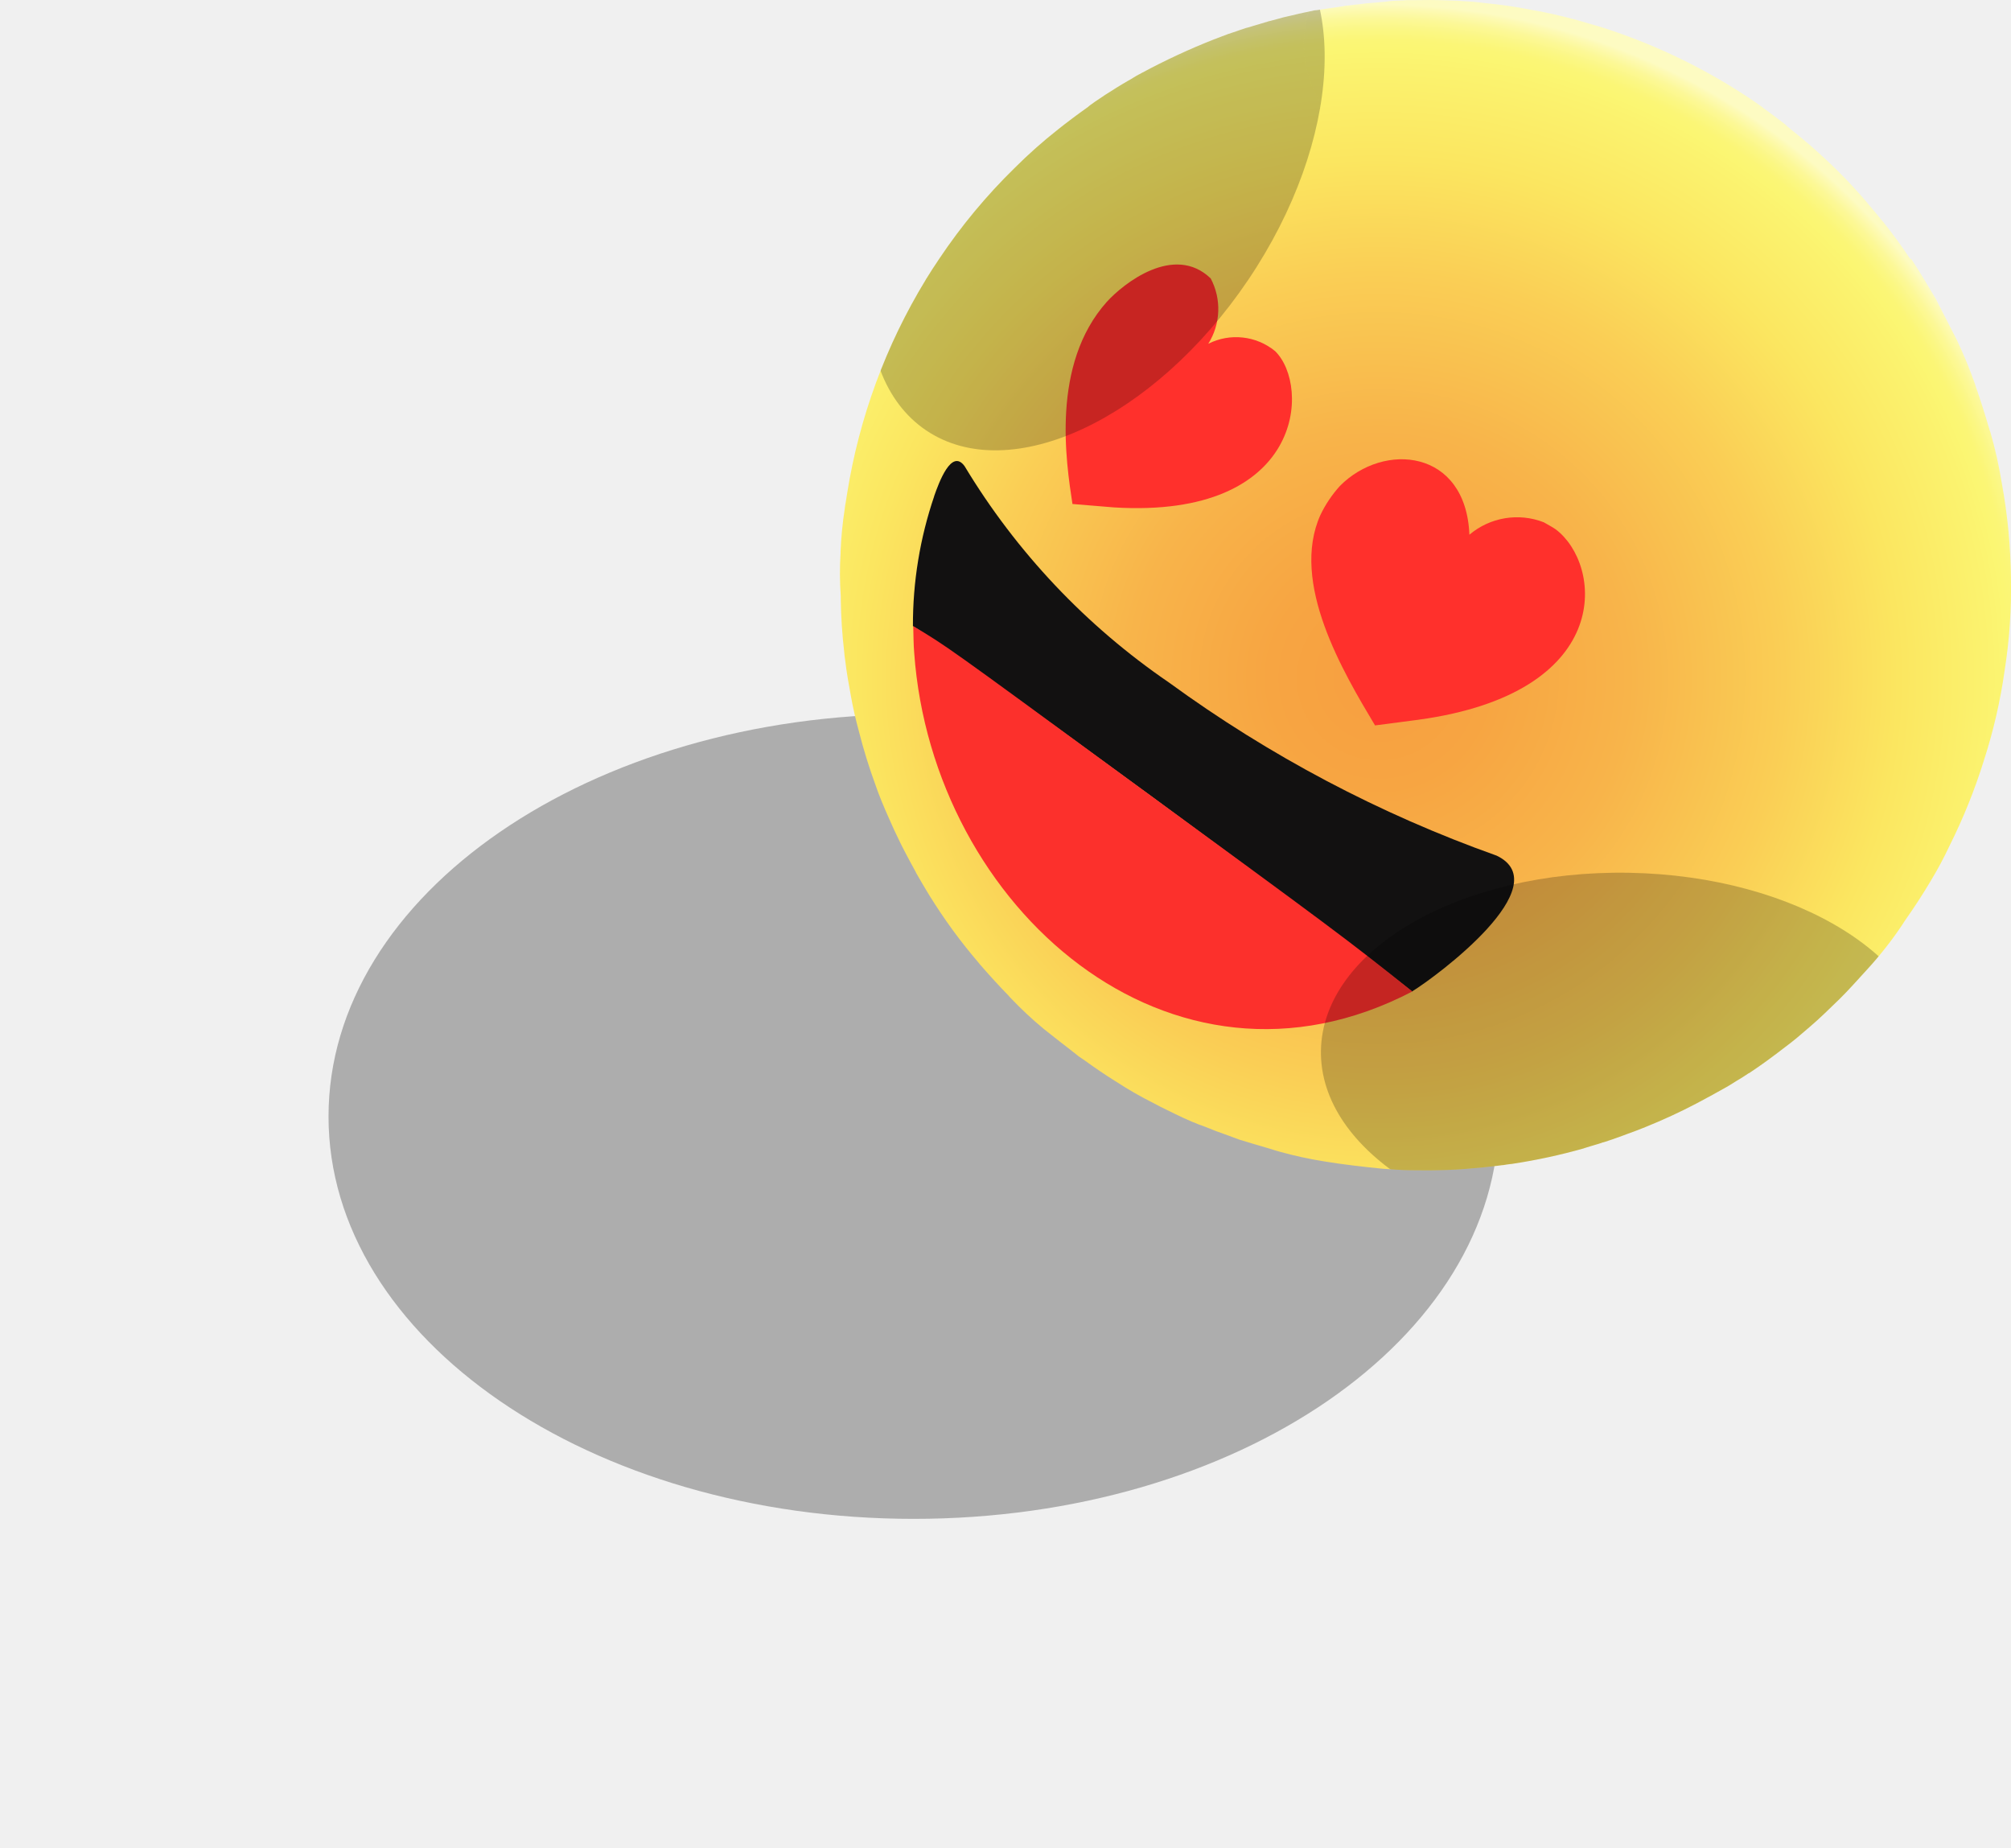
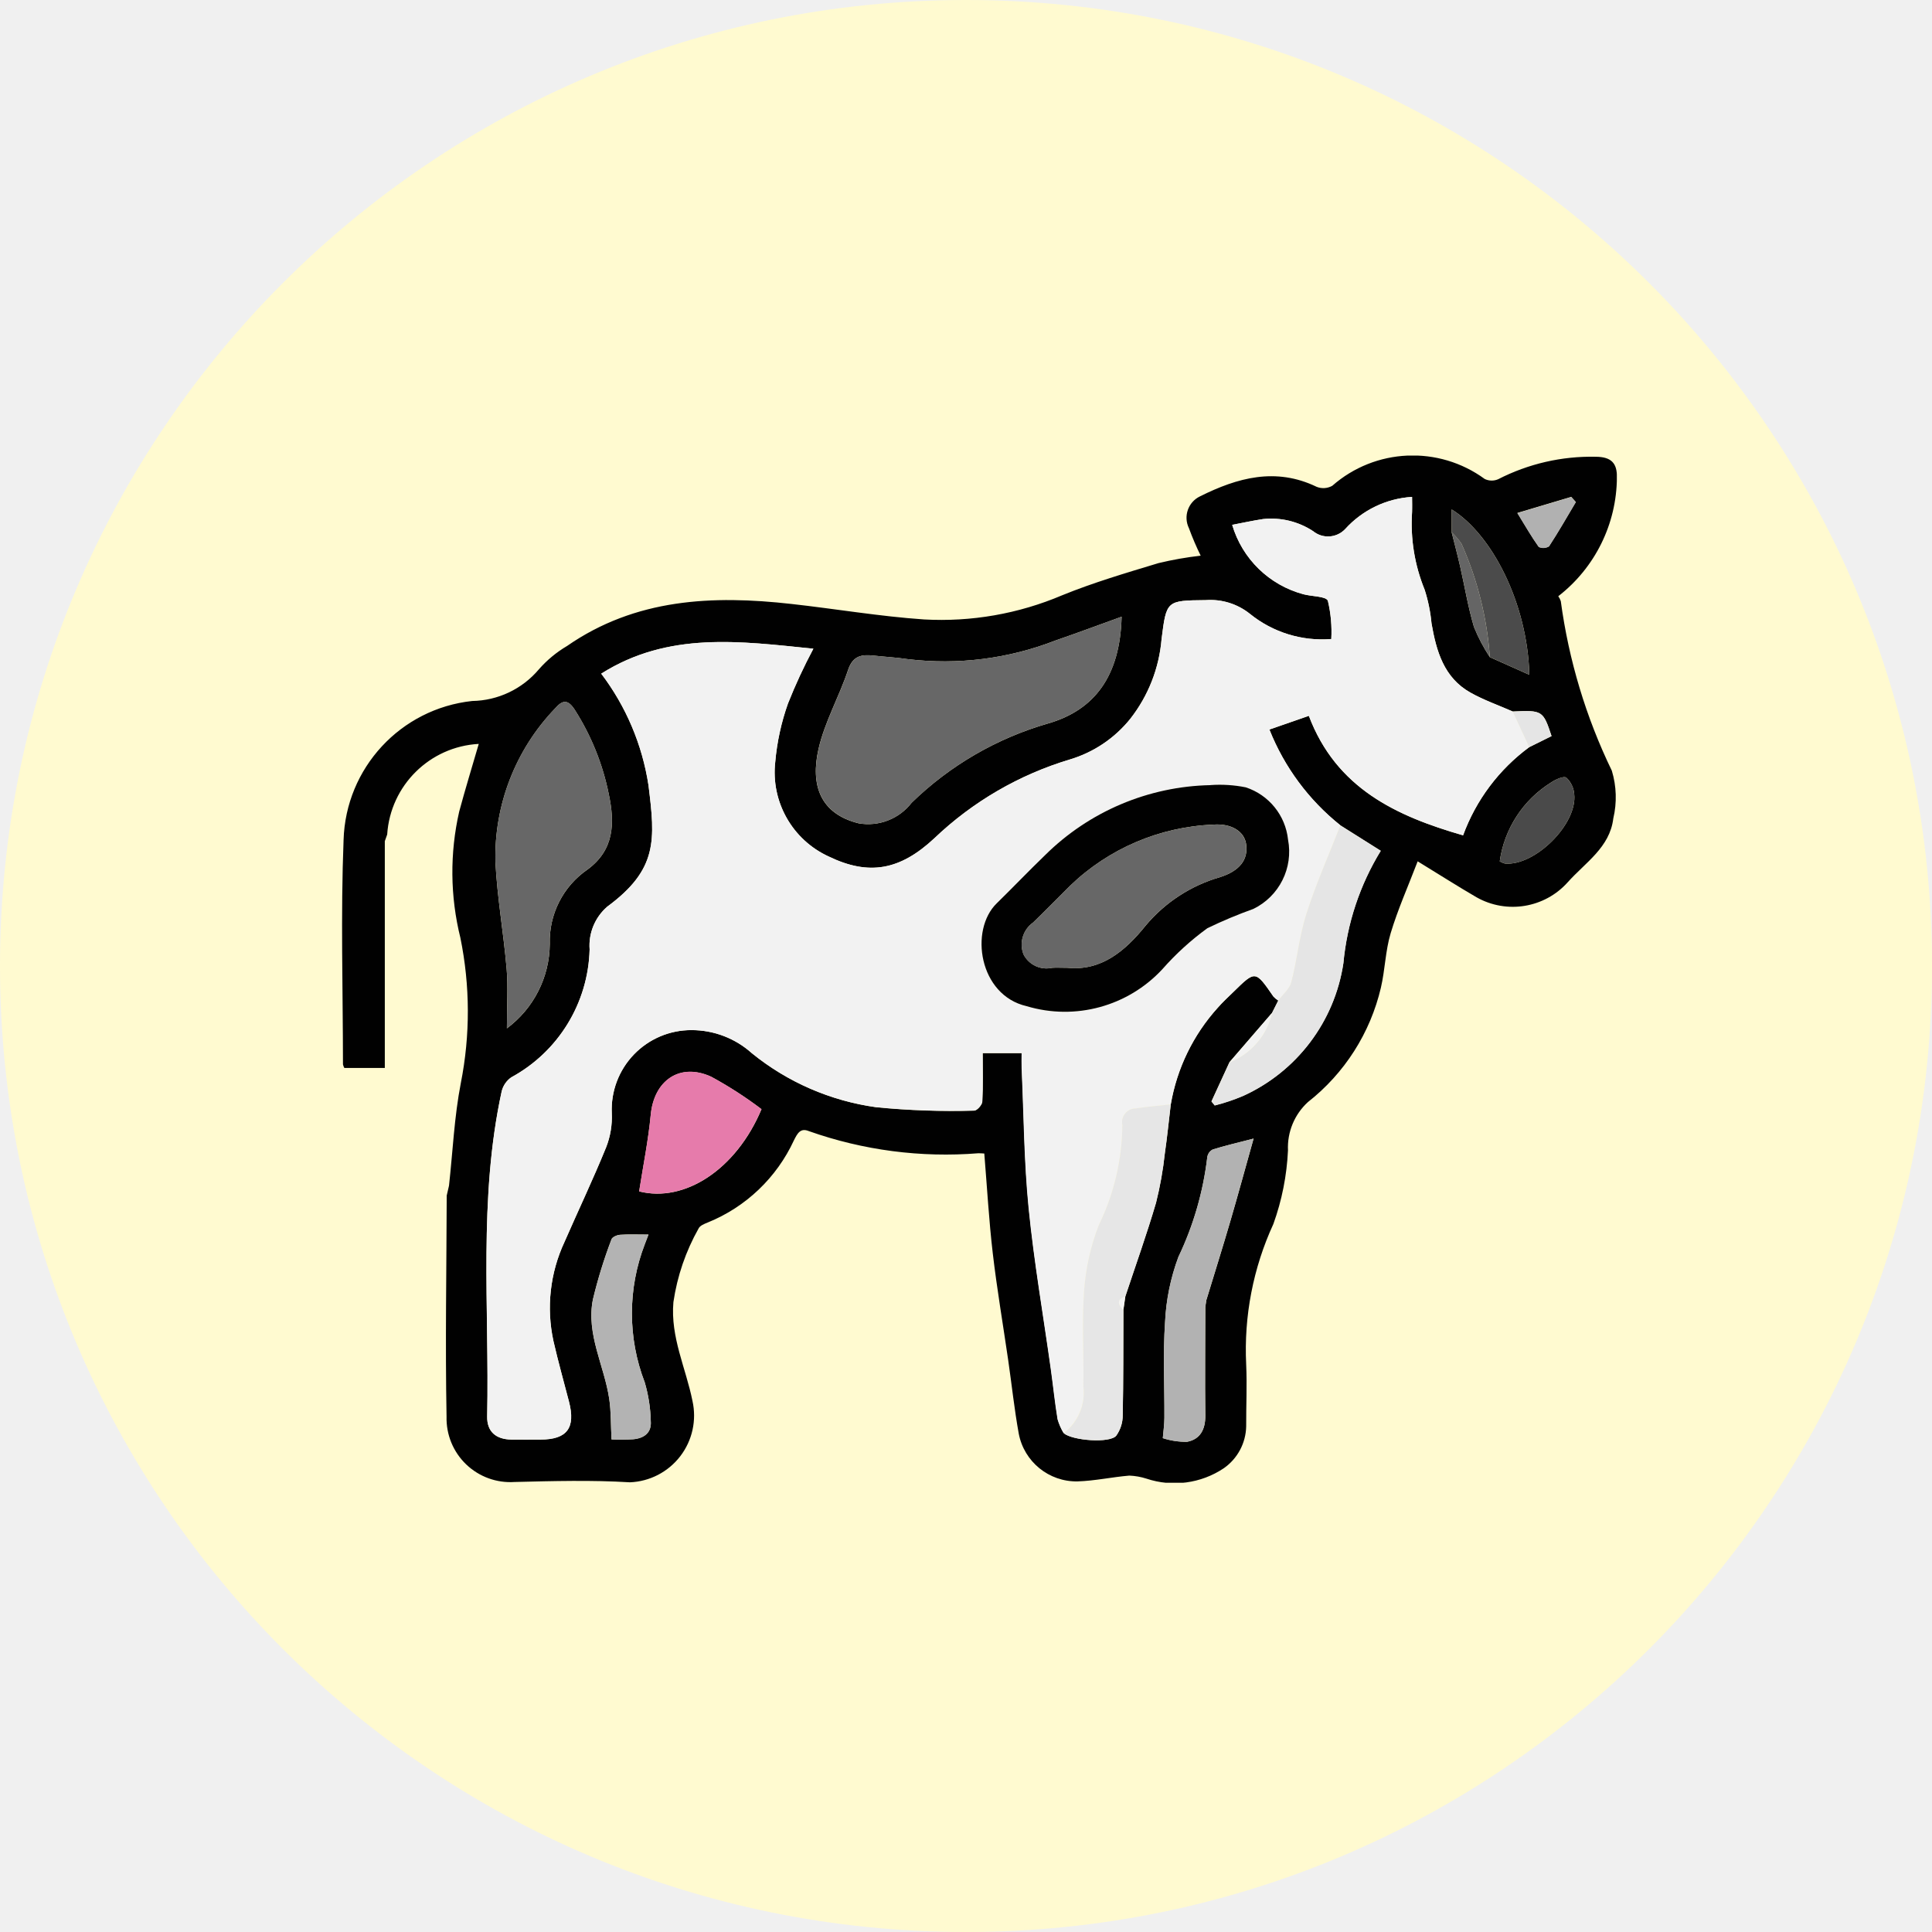
- <svg xmlns="http://www.w3.org/2000/svg" xmlns:xlink="http://www.w3.org/1999/xlink" width="82.478" height="75.758" viewBox="0 0 82.478 75.758">
+ <svg xmlns="http://www.w3.org/2000/svg" width="96" height="96" viewBox="0 0 96 96">
  <defs>
-     <radialGradient id="radial-gradient" cx="0.471" cy="0.58" r="0.575" gradientTransform="matrix(-0.999, -0.004, -0.004, 1, 0.933, 0.001)" gradientUnits="objectBoundingBox">
-       <stop offset="0" stop-color="#f79f40" />
-       <stop offset="0.163" stop-color="#f7a542" />
-       <stop offset="0.371" stop-color="#f8b44a" />
-       <stop offset="0.601" stop-color="#face55" />
-       <stop offset="0.771" stop-color="#fbe660" />
-       <stop offset="0.91" stop-color="#fbf36f" />
-       <stop offset="0.932" stop-color="#fbf672" />
-       <stop offset="0.947" stop-color="#fbf676" />
-       <stop offset="0.962" stop-color="#fbf783" />
-       <stop offset="0.978" stop-color="#fcf897" />
-       <stop offset="0.994" stop-color="#fdfab4" />
-       <stop offset="1" stop-color="#fdfbc2" />
-     </radialGradient>
    <clipPath id="clip-path">
-       <path id="Trazado_116496" data-name="Trazado 116496" d="M52.65,29.84v-.06c0-.11-.03-.77-.15-1.75-.01-.09-.02-.17-.03-.26-.02-.12-.04-.25-.06-.38a23.894,23.894,0,0,0-3.15-8.77c0-.01-.01-.01-.01-.02-.17-.29-.35-.57-.54-.85h0a23.353,23.353,0,0,0-3.06-3.74,20.449,20.449,0,0,0-1.77-1.6c-.39-.32-.78-.62-1.19-.91a.265.265,0,0,1-.06-.05l-.05-.04-.21-.15c-.26-.18-.55-.37-.86-.57h0c-.01-.01-.02-.01-.03-.02-.15-.09-.3-.19-.47-.28-.07-.04-.15-.09-.22-.13s-.12-.07-.19-.11a1.092,1.092,0,0,0-.15-.08,25.413,25.413,0,0,0-2.93-1.4c-.26-.11-.47-.18-.58-.23l-.18-.07-.18-.07c-.01,0-.02-.01-.03-.01l-.04-.01-.3-.1-.04-.01c-.01,0-.03-.01-.04-.01l-.2-.07a2.759,2.759,0,0,0-.27-.08l-.23-.07c-.04-.01-.09-.03-.13-.04-.01,0-.03-.01-.04-.01s-.03-.01-.05-.01a.636.636,0,0,1-.07-.02l-.26-.07-.22-.06c-.07-.02-.14-.03-.21-.05h-.01l-.13-.03-.25-.06-.18-.04a2.049,2.049,0,0,0-.24-.05c-.01,0-.03-.01-.04-.01-.06-.01-.12-.03-.18-.04l-.11-.02-.13-.03h-.02l-.04-.01c-.02,0-.05-.01-.07-.01a1.766,1.766,0,0,1-.2-.04.6.6,0,0,0-.12-.02h0a2.068,2.068,0,0,1-.22-.04l-.19-.03c-.03-.01-.07-.01-.11-.02a.985.985,0,0,0-.17-.02,1,1,0,0,0-.16-.02l-.27-.03-.25-.03c-.03,0-.05-.01-.08-.01h-.02a1.641,1.641,0,0,0-.23-.02l-.34-.03c-.08-.01-.16-.01-.23-.02-.09-.01-.17-.01-.26-.02s-.18-.01-.27-.02A.97.97,0,0,1,29.76,7h-.37c-.48-.01-.96-.01-1.45,0-.11,0-.21,0-.31.01s-.22.01-.32.02c-.07,0-.13.01-.19.01-.16.01-.31.02-.46.04-.05,0-.11.01-.16.01-.22.02-.43.04-.64.07-.1.01-.2.02-.3.04h-.01c-.02,0-.04.01-.06.01q-.24.03-.45.06c-.11.02-.23.04-.34.05-.26.04-.47.08-.61.11-.7.14-1.38.3-2.06.5-.41.11-.77.22-1.21.38a24.021,24.021,0,0,0-5.31,2.61h0c-.17.11-.33.22-.49.33a.265.265,0,0,0-.06.05c-.28.2-.56.4-.84.61a.423.423,0,0,1-.07.05l-.02.02-.02.02c-.01.01-.02.02-.03.02s-.02.01-.03.02c-.08.06-.15.12-.23.18-.15.12-.3.24-.44.36-.08.07-.16.13-.24.2-.16.14-.32.27-.46.4l-.02.02-.02.02c-.03.03-.07.06-.1.09-.75.69-1.21,1.19-1.24,1.22-.23.25-.46.51-.69.77-.16.19-.33.38-.5.59-.01.01-.02.03-.04.04l-.03.03c-.34.42-.69.89-1.08,1.46l-.01.01-.01.01c-.01.01-.01.02-.02.02-.18.26-.36.55-.54.86-.16.26-.32.52-.46.75l-.46.88c-.15.29-.29.56-.42.82a16.758,16.758,0,0,0-.76,1.82h0v.01c-.22.6-.42,1.23-.6,1.84l-.01.02a.037.037,0,0,1-.01.03,17.968,17.968,0,0,0-.5,2.13,23.506,23.506,0,0,0-.17,7.66,22.794,22.794,0,0,0,.82,3.68,23.944,23.944,0,0,0,1.38,3.51,15.311,15.311,0,0,0,.75,1.42c.32.56.68,1.11,1.06,1.66.04.07.09.13.13.2a16,16,0,0,0,1.39,1.8c.34.37.78.88,1.14,1.24s.83.82,1.22,1.15h0c.42.37.6.53.99.83q.72.585,1.47,1.08h.01c.16.11.32.22.49.32.19.12.38.24.55.34.09.05.22.13.36.21a.573.573,0,0,1,.07.04c.15.09.33.18.52.29.04.02.09.05.13.07a22.789,22.789,0,0,0,2.12,1c.18.07.42.17.7.28l.24.09.42.15.3.1.11.03c.01,0,.01,0,.02.01l.16.05a2.759,2.759,0,0,0,.27.08l.26.08c.01,0,.02,0,.02.01a22.1,22.1,0,0,0,2.96.66l.09.01c.08.01.17.03.27.04h.03l.23.03.53.06c.24.03.56.05.79.07s.49.03.74.04h.02c.13.01.25.01.37.01.33.01.77,0,1.1.01s.79-.03,1.13-.05c.72-.06,1.68-.17,2.39-.28a18.747,18.747,0,0,0,1.84-.38c.14-.04.28-.08.43-.12.43-.12.87-.25,1.24-.36l.43-.16c.35-.12.69-.25,1.03-.38l.17-.06c.4-.15.89-.38,1.32-.59.19-.09.37-.18.55-.28a15.71,15.71,0,0,0,1.56-.88c.02-.01.03-.02.05-.03.41-.26.82-.52,1.22-.81.09-.06.18-.12.26-.17l.44-.34c.12-.09.23-.18.35-.27l.66-.52a14.289,14.289,0,0,0,1.37-1.26l.03-.03.07-.07c.35-.35.74-.77,1.2-1.29a.138.138,0,0,0,.03-.04h0a20.958,20.958,0,0,0,2.02-2.71c.01-.01.01-.02.02-.03.19-.3.38-.61.57-.95v-.01h0c.08-.14.16-.29.24-.44.11-.2.22-.41.31-.59l.09-.18c.16-.32.31-.65.47-.99.21-.47.41-.94.56-1.36h0c.26-.7.5-1.44.71-2.23.13-.48.25-.96.33-1.41.1-.48.18-.98.25-1.5.02-.12.03-.23.05-.34.08-.69.14-1.41.16-2.14v-.13C52.68,31.04,52.68,30.45,52.65,29.84Z" transform="translate(-4.654 -6.992)" />
-     </clipPath>
-     <linearGradient id="linear-gradient" x1="-0.166" y1="-323.933" x2="-1.166" y2="-323.933" gradientUnits="objectBoundingBox">
-       <stop offset="0" stop-color="#19b79c" />
-       <stop offset="0.405" stop-color="#1dbb9e" />
-       <stop offset="0.825" stop-color="#2ac8a3" />
-       <stop offset="0.997" stop-color="#31cfa6" />
-     </linearGradient>
-     <linearGradient id="linear-gradient-2" x1="-2.106" y1="-363.238" x2="-3.08" y2="-363.238" xlink:href="#linear-gradient" />
-     <clipPath id="clip-path-2">
-       <path id="Trazado_116504" data-name="Trazado 116504" d="M4.652,29.65v-.06a15.757,15.757,0,0,1,.17-1.74,2.335,2.335,0,0,1,.04-.26c.02-.12.04-.25.06-.38a24.088,24.088,0,0,1,3.22-8.75c0-.01.01-.01.01-.02.18-.29.36-.57.55-.85h0a23.39,23.39,0,0,1,3.09-3.72,20.134,20.134,0,0,1,1.78-1.58q.585-.465,1.2-.9a.265.265,0,0,0,.06-.05l.05-.04.21-.15c.26-.18.55-.37.86-.56h0c.01-.01.02-.01.03-.02.15-.09.31-.19.47-.28a2.53,2.53,0,0,0,.22-.13c.06-.04.12-.07.19-.11.05-.03.1-.05.15-.08a27.308,27.308,0,0,1,2.95-1.37c.26-.1.47-.18.58-.22l.18-.06.18-.06c.01,0,.02-.01.03-.01l.05-.02.3-.1.04-.01c.01,0,.03-.01.04-.01l.2-.06c.08-.02.19-.06.27-.08l.23-.07a.647.647,0,0,0,.13-.04c.01,0,.03-.01.04-.01s.03-.01.05-.01a.637.637,0,0,0,.07-.02l.26-.07.22-.06c.07-.02.14-.03.21-.05h.01l.13-.03c.08-.02.18-.04.25-.06l.18-.04c.08-.02.16-.03.24-.05.01,0,.03-.01.04-.01a1.163,1.163,0,0,0,.18-.04l.11-.01.13-.02h.02l.04-.01c.02,0,.05-.01.07-.01l.2-.03c.04-.01.09-.01.13-.02h0l.22-.03.19-.03a.516.516,0,0,0,.11-.02.985.985,0,0,1,.17-.02c.06-.01.11-.01.16-.02l.27-.03.25-.03c.03,0,.05-.01.08-.01h.02c.07-.01.15-.01.23-.02l.34-.03c.08-.01.16-.01.23-.02a1.569,1.569,0,0,1,.24-.03,2.437,2.437,0,0,1,.27-.01.86.86,0,0,1,.16-.01l.15-.01h.24c.49-.01.97-.01,1.45.01.11,0,.21.01.31.01s.22.01.32.02c.07,0,.13.01.19.01.16.01.31.02.46.04.05.01.11.01.16.02.22.02.43.05.64.07.1.01.2.03.3.04h.01c.02,0,.04.01.06.01.16.02.31.05.45.07l.34.06c.26.05.47.09.6.11.69.14,1.38.31,2.06.52.41.11.76.23,1.21.39a24.178,24.178,0,0,1,5.28,2.65h0c.16.11.33.22.49.34a.265.265,0,0,1,.06.05c.28.2.56.41.83.62a.424.424,0,0,0,.07.05l.02.02.02.02.03.03c.01.01.02.01.02.02.08.06.15.12.22.18.15.12.3.24.44.36.08.07.16.14.24.2.16.14.31.28.46.41l.02.02.02.02c.03.03.07.06.1.09.75.69,1.2,1.2,1.23,1.23.23.25.46.51.68.78.16.19.32.38.49.59.01.01.02.03.04.04l.02.03c.33.42.69.89,1.07,1.47l.04.01.01.01c.01.01.01.02.02.02.17.26.36.56.54.86.16.26.31.53.45.75l.45.88c.15.29.29.56.42.82a18.431,18.431,0,0,1,.75,1.83h0v.01c.21.6.41,1.23.59,1.85l.01.02a.037.037,0,0,0,.01.03,17.59,17.59,0,0,1,.48,2.14,22.71,22.71,0,0,1,.37,3.87,21.465,21.465,0,0,1-.26,3.8,21.96,21.96,0,0,1-.85,3.68,23.286,23.286,0,0,1-1.41,3.5,15.244,15.244,0,0,1-.76,1.42c-.33.56-.69,1.11-1.07,1.65-.04.07-.09.13-.13.2a15.2,15.2,0,0,1-1.41,1.79c-.34.37-.79.88-1.15,1.23s-.84.82-1.22,1.14h0c-.43.37-.6.52-1,.82-.49.38-.98.74-1.48,1.07H41.9c-.16.11-.32.21-.49.31-.19.12-.38.24-.55.33-.09.05-.22.12-.36.2a.574.574,0,0,0-.07.04c-.15.08-.33.18-.52.28-.04.02-.09.05-.13.07a23.108,23.108,0,0,1-2.12.98c-.18.07-.42.17-.71.27l-.24.09-.42.15-.3.1-.11.03c-.01,0-.01,0-.02.01l-.16.05c-.08.02-.19.06-.27.08l-.26.08c-.01,0-.02,0-.02.01a23.962,23.962,0,0,1-2.96.64l-.09.01c-.08.01-.17.02-.27.04H31.8l-.23.03-.53.06c-.24.02-.56.05-.79.07s-.49.03-.74.04h-.02c-.13,0-.25.01-.37.01-.33.01-.77,0-1.1,0s-.79-.04-1.13-.06c-.72-.07-1.68-.18-2.39-.3a16.281,16.281,0,0,1-1.84-.4c-.14-.04-.28-.08-.43-.13-.43-.12-.87-.26-1.24-.37l-.43-.16c-.35-.12-.69-.25-1.03-.39l-.17-.06c-.4-.15-.88-.38-1.32-.6-.19-.09-.37-.18-.55-.28a15.612,15.612,0,0,1-1.55-.89.219.219,0,0,0-.05-.03c-.41-.26-.81-.53-1.21-.82-.09-.06-.17-.12-.25-.17L14,49.97c-.12-.09-.23-.18-.35-.27l-.66-.52a15.233,15.233,0,0,1-1.36-1.27l-.03-.03-.06-.07c-.34-.35-.74-.78-1.19-1.3a.138.138,0,0,1-.03-.04h0a21.889,21.889,0,0,1-2-2.73c-.01-.01-.01-.02-.02-.03-.18-.3-.37-.61-.56-.95v-.01h0c-.08-.14-.16-.29-.24-.44-.11-.21-.22-.41-.31-.59l-.09-.18c-.16-.32-.31-.65-.46-.99-.21-.47-.41-.95-.55-1.36h0a22.441,22.441,0,0,1-.69-2.23c-.13-.48-.24-.96-.32-1.41-.09-.49-.18-.98-.24-1.5-.02-.12-.03-.23-.04-.34a21.166,21.166,0,0,1-.14-2.14v-.13A13.347,13.347,0,0,1,4.652,29.65Z" transform="translate(-4.627 -6.983)" fill="url(#radial-gradient)" />
+       <rect id="Rectángulo_318432" data-name="Rectángulo 318432" width="63.342" height="51.038" fill="none" />
    </clipPath>
  </defs>
-   <g id="Grupo_157926" data-name="Grupo 157926" transform="translate(13.474)">
-     <ellipse id="Elipse_4737" data-name="Elipse 4737" cx="24" cy="16.5" rx="24" ry="16.5" transform="translate(0 29.284)" fill="#0b0b0b" opacity="0.292" style="mix-blend-mode: multiply;isolation: isolate" />
-     <path id="Trazado_116493" data-name="Trazado 116493" d="M4.652,29.65v-.06a15.757,15.757,0,0,1,.17-1.74,2.335,2.335,0,0,1,.04-.26c.02-.12.04-.25.06-.38a24.088,24.088,0,0,1,3.22-8.75c0-.01.01-.01.01-.02.18-.29.36-.57.55-.85h0a23.39,23.39,0,0,1,3.09-3.72,20.134,20.134,0,0,1,1.78-1.58q.585-.465,1.2-.9a.265.265,0,0,0,.06-.05l.05-.04.21-.15c.26-.18.55-.37.86-.56h0c.01-.01.02-.01.03-.02.15-.09.31-.19.47-.28a2.53,2.53,0,0,0,.22-.13c.06-.04.12-.07.19-.11.05-.03.1-.05.15-.08a27.308,27.308,0,0,1,2.95-1.37c.26-.1.47-.18.58-.22l.18-.06.18-.06c.01,0,.02-.01.03-.01l.05-.02.3-.1.04-.01c.01,0,.03-.01.04-.01l.2-.06c.08-.02.19-.06.27-.08l.23-.07a.647.647,0,0,0,.13-.04c.01,0,.03-.01.04-.01s.03-.01.05-.01a.637.637,0,0,0,.07-.02l.26-.07.22-.06c.07-.02.14-.03.21-.05h.01l.13-.03c.08-.02.18-.04.25-.06l.18-.04c.08-.02.16-.03.24-.05.01,0,.03-.01.04-.01a1.163,1.163,0,0,0,.18-.04l.11-.01.13-.02h.02l.04-.01c.02,0,.05-.01.07-.01l.2-.03c.04-.01.09-.01.13-.02h0l.22-.03.19-.03a.516.516,0,0,0,.11-.02.985.985,0,0,1,.17-.02c.06-.01.11-.01.16-.02l.27-.03.25-.03c.03,0,.05-.01.08-.01h.02c.07-.01.15-.01.23-.02l.34-.03c.08-.01.16-.01.23-.02a1.569,1.569,0,0,1,.24-.03,2.437,2.437,0,0,1,.27-.01.86.86,0,0,1,.16-.01l.15-.01h.24c.49-.01.97-.01,1.45.01.11,0,.21.01.31.01s.22.01.32.02c.07,0,.13.01.19.01.16.01.31.02.46.04.05.01.11.01.16.02.22.02.43.05.64.07.1.01.2.03.3.04h.01c.02,0,.04.01.06.01.16.02.31.05.45.07l.34.06c.26.05.47.09.6.11.69.14,1.38.31,2.06.52.41.11.76.23,1.21.39a24.178,24.178,0,0,1,5.28,2.65h0c.16.11.33.22.49.34a.265.265,0,0,1,.06.05c.28.2.56.41.83.62a.424.424,0,0,0,.07.05l.02.02.02.02.03.03c.01.01.02.01.02.02.08.06.15.12.22.18.15.12.3.24.44.36.08.07.16.14.24.2.16.14.31.28.46.41l.02.02.02.02c.03.03.07.06.1.09.75.69,1.2,1.2,1.23,1.23.23.25.46.51.68.78.16.19.32.38.49.59.01.01.02.03.04.04l.02.03c.33.42.69.89,1.07,1.47l.04.01.01.01c.01.01.01.02.02.02.17.26.36.56.54.86.16.26.31.53.45.75l.45.88c.15.29.29.56.42.82a18.431,18.431,0,0,1,.75,1.83h0v.01c.21.6.41,1.23.59,1.85l.01.02a.037.037,0,0,0,.01.03,17.59,17.59,0,0,1,.48,2.14,22.71,22.71,0,0,1,.37,3.87,21.465,21.465,0,0,1-.26,3.8,21.96,21.96,0,0,1-.85,3.68,23.286,23.286,0,0,1-1.41,3.5,15.244,15.244,0,0,1-.76,1.42c-.33.56-.69,1.11-1.07,1.65-.04.07-.09.13-.13.2a15.2,15.2,0,0,1-1.41,1.79c-.34.37-.79.88-1.15,1.23s-.84.82-1.22,1.14h0c-.43.37-.6.52-1,.82-.49.38-.98.74-1.48,1.07H41.9c-.16.11-.32.21-.49.31-.19.12-.38.24-.55.33-.09.05-.22.12-.36.2a.574.574,0,0,0-.07.04c-.15.08-.33.18-.52.28-.04.02-.09.05-.13.07a23.108,23.108,0,0,1-2.12.98c-.18.07-.42.17-.71.27l-.24.09-.42.15-.3.1-.11.03c-.01,0-.01,0-.02.01l-.16.05c-.08.02-.19.06-.27.08l-.26.08c-.01,0-.02,0-.02.01a23.962,23.962,0,0,1-2.96.64l-.09.01c-.08.01-.17.02-.27.04H31.8l-.23.03-.53.06c-.24.02-.56.05-.79.07s-.49.03-.74.04h-.02c-.13,0-.25.01-.37.01-.33.01-.77,0-1.1,0s-.79-.04-1.13-.06c-.72-.07-1.68-.18-2.39-.3a16.281,16.281,0,0,1-1.84-.4c-.14-.04-.28-.08-.43-.13-.43-.12-.87-.26-1.24-.37l-.43-.16c-.35-.12-.69-.25-1.03-.39l-.17-.06c-.4-.15-.88-.38-1.32-.6-.19-.09-.37-.18-.55-.28a15.612,15.612,0,0,1-1.55-.89.219.219,0,0,0-.05-.03c-.41-.26-.81-.53-1.21-.82-.09-.06-.17-.12-.25-.17L14,49.97c-.12-.09-.23-.18-.35-.27l-.66-.52a15.233,15.233,0,0,1-1.36-1.27l-.03-.03-.06-.07c-.34-.35-.74-.78-1.19-1.3a.138.138,0,0,1-.03-.04h0a21.889,21.889,0,0,1-2-2.73c-.01-.01-.01-.02-.02-.03-.18-.3-.37-.61-.56-.95v-.01h0c-.08-.14-.16-.29-.24-.44-.11-.21-.22-.41-.31-.59l-.09-.18c-.16-.32-.31-.65-.46-.99-.21-.47-.41-.95-.55-1.36h0a22.441,22.441,0,0,1-.69-2.23c-.13-.48-.24-.96-.32-1.41-.09-.49-.18-.98-.24-1.5-.02-.12-.03-.23-.04-.34a21.166,21.166,0,0,1-.14-2.14v-.13A13.347,13.347,0,0,1,4.652,29.65Z" transform="translate(16.349 -6.983)" fill="url(#radial-gradient)" />
-     <g id="Grupo_86225" data-name="Grupo 86225" transform="translate(20.955 0.009)" clip-path="url(#clip-path)">
-       <path id="Trazado_116494" data-name="Trazado 116494" d="M50.67,21.64a4.37,4.37,0,0,1,.18-.46C50.8,21.33,50.74,21.48,50.67,21.64Z" transform="translate(-48.844 -6.992)" fill="url(#linear-gradient)" />
-       <path id="Trazado_116495" data-name="Trazado 116495" d="M4.7,34.92c.03-.14.05-.28.08-.41C4.75,34.65,4.73,34.79,4.7,34.92Z" transform="translate(43.196 -6.992)" fill="url(#linear-gradient-2)" />
-     </g>
-     <path id="Trazado_116497" data-name="Trazado 116497" d="M25.873,27.33A16.375,16.375,0,0,0,25,32.66c2.26,1.39,16.97,12.2,20.47,14.98,1.03-.63,6.02-4.35,3.47-5.57a52.925,52.925,0,0,1-13.44-7.1,28.664,28.664,0,0,1-8.38-8.87c-.54-.75-1.06.69-1.25,1.23" transform="translate(-1.032 -6.983)" fill="#121111" />
-     <path id="Trazado_116499" data-name="Trazado 116499" d="M29.22,33.76c.75,10.43,10.52,19.05,20.43,13.88-2.65-2.12-3.33-2.62-11.66-8.71-7.45-5.46-7.45-5.46-8.81-6.27.01.33.01.77.04,1.1" transform="translate(-5.199 -6.983)" fill="#fc302c" />
-     <g id="Grupo_86231" data-name="Grupo 86231" transform="translate(40.307 18.833)">
-       <path id="Trazado_116501" data-name="Trazado 116501" d="M22.473,28.1c-1.25,2.78.93,6.44,2.24,8.63.65-.09,1.52-.19,2.17-.29,7.67-1.22,7.14-6.32,5.24-7.75-.14-.1-.34-.2-.49-.29a3.024,3.024,0,0,0-3.05.51c-.14-3.51-3.51-3.82-5.31-2a4.969,4.969,0,0,0-.8,1.19" transform="translate(-22.099 -25.816)" fill="#ff302c" />
-     </g>
-     <g id="Grupo_86232" data-name="Grupo 86232" transform="translate(30.232 10.846)">
-       <path id="Trazado_116503" data-name="Trazado 116503" d="M35.806,19.36c-2.3,2.57-1.67,6.58-1.41,8.29.51.04,1.19.1,1.7.14,7.78.48,8.08-4.98,6.61-6.41a2.529,2.529,0,0,0-2.74-.3,2.679,2.679,0,0,0,.1-2.68c-1.5-1.44-3.58.21-4.26.96" transform="translate(-34.117 -17.829)" fill="#ff302c" />
-     </g>
-     <g id="Enmascarar_grupo_59" data-name="Enmascarar grupo 59" transform="translate(20.976 0)" clip-path="url(#clip-path-2)">
-       <g id="Grupo_86233" data-name="Grupo 86233" transform="translate(-2.683 -7.272)" opacity="0.561" style="mix-blend-mode: multiply;isolation: isolate">
-         <g id="Grupo_86230" data-name="Grupo 86230" transform="translate(0)">
-           <ellipse id="Elipse_4734" data-name="Elipse 4734" cx="12.5" cy="7.5" rx="12.5" ry="7.5" transform="translate(21.707 1.557)" fill="#fff" opacity="0.743" />
-           <ellipse id="Elipse_4735" data-name="Elipse 4735" cx="12.5" cy="7.5" rx="12.5" ry="7.5" transform="translate(26.415 8.388) rotate(124)" opacity="0.387" />
-           <ellipse id="Elipse_4736" data-name="Elipse 4736" cx="12.5" cy="7.5" rx="12.5" ry="7.5" transform="matrix(-1, -0.017, 0.017, -1, 47.282, 58.274)" opacity="0.387" />
-         </g>
+   <g id="Grupo_1075190" data-name="Grupo 1075190" transform="translate(-1351.333 -295)">
+     <circle id="Elipse_4282" data-name="Elipse 4282" cx="48" cy="48" r="48" transform="translate(1351.333 295)" fill="#fffad0" />
+     <g id="Grupo_246408" data-name="Grupo 246408" transform="translate(1368.331 317.639)">
+       <g id="Grupo_246407" data-name="Grupo 246407" transform="translate(0 0)" clip-path="url(#clip-path)">
+         <path id="Trazado_265748" data-name="Trazado 265748" d="M2.24,18.825a4.822,4.822,0,0,1,4.55-4.5c-.322,1.111-.667,2.23-.971,3.36a13.537,13.537,0,0,0,.058,6.274A18.306,18.306,0,0,1,5.9,31.174c-.327,1.676-.4,3.4-.588,5.1l-.114.494c-.01,3.662-.076,7.326-.008,10.987A3.169,3.169,0,0,0,8.571,51c1.91-.047,3.828-.1,5.732.016a3.321,3.321,0,0,0,3.106-4.045c-.326-1.631-1.1-3.162-.947-4.909A10.563,10.563,0,0,1,17.715,38.4c.067-.139.285-.227.451-.293a8.042,8.042,0,0,0,4.285-4.085c.174-.346.323-.629.74-.457a20.367,20.367,0,0,0,8.43,1.1c.1,0,.2.009.289.014.139,1.685.23,3.326.421,4.955.207,1.772.509,3.534.765,5.3.177,1.221.306,2.45.526,3.663a2.919,2.919,0,0,0,2.921,2.374c.86-.027,1.713-.216,2.573-.288a3.186,3.186,0,0,1,.849.15,4.4,4.4,0,0,0,3.844-.515,2.6,2.6,0,0,0,1.114-2.082c-.005-1.023.047-2.049,0-3.07a14.955,14.955,0,0,1,1.351-6.985A12.482,12.482,0,0,0,47,34.523a3.062,3.062,0,0,1,.99-2.4,10.171,10.171,0,0,0,3.627-5.685c.208-.892.223-1.834.485-2.706.356-1.185.865-2.324,1.342-3.572,1.08.661,1.99,1.243,2.923,1.785A3.663,3.663,0,0,0,60.9,21.2c.873-.98,2.094-1.73,2.265-3.172a4.563,4.563,0,0,0-.073-2.372,27.832,27.832,0,0,1-2.536-8.422.86.86,0,0,0-.125-.247,7.517,7.517,0,0,0,2.913-5.9c.014-.711-.278-1.024-1.047-1.03a10.145,10.145,0,0,0-4.852,1.116.8.8,0,0,1-.668-.011A6.061,6.061,0,0,0,49.2,1.5a.9.9,0,0,1-.773.052c-2.037-.984-3.939-.456-5.805.476a1.179,1.179,0,0,0-.545,1.575,14.439,14.439,0,0,0,.585,1.369,17.232,17.232,0,0,0-2.093.369c-1.611.487-3.234.965-4.792,1.6a15.357,15.357,0,0,1-6.859,1.2c-2.2-.15-4.388-.525-6.584-.769C18.406,6.929,14.581,7.1,11.177,9.46a5.745,5.745,0,0,0-1.4,1.16,4.425,4.425,0,0,1-3.314,1.573A7.159,7.159,0,0,0,.073,19.1C-.072,22.812.041,26.533.043,30.25a.653.653,0,0,0,.068.178H2.122V19.158l.118-.332m54.79-8.812a8.4,8.4,0,0,1-.791-1.506c-.292-.985-.458-2.007-.687-3.012-.129-.565-.279-1.125-.419-1.687V2.675C57.121,3.9,58.9,7.32,58.993,10.891l-1.963-.877M42.947,41.943l-.054.359c0,1.8-.024,3.6,0,5.4.007.682-.254,1.178-.905,1.3a3.689,3.689,0,0,1-1.206-.181c.028-.338.077-.673.079-1.009.009-1.586-.075-3.178.033-4.757a10.674,10.674,0,0,1,.662-3.236,15.813,15.813,0,0,0,1.436-4.961.513.513,0,0,1,.268-.379c.581-.183,1.176-.32,2.032-.542-.427,1.522-.781,2.824-1.16,4.119s-.786,2.591-1.181,3.886m3.258-14.25.31-.614a1.183,1.183,0,0,1-.241-.2c-.9-1.3-.894-1.3-1.979-.237-.268.264-.548.52-.793.8a9.564,9.564,0,0,0-2.329,4.8c-.1.808-.176,1.619-.294,2.424a18.018,18.018,0,0,1-.438,2.46c-.46,1.566-1.012,3.105-1.526,4.656l-.095.665c-.007,1.748,0,3.5-.034,5.242a1.737,1.737,0,0,1-.323,1.012c-.32.386-2.177.242-2.607-.125a2.935,2.935,0,0,1-.3-.685c-.135-.831-.221-1.67-.337-2.5-.373-2.66-.834-5.311-1.1-7.981-.23-2.305-.242-4.633-.348-6.951-.012-.257,0-.514,0-.766H31.832c0,.819.023,1.615-.019,2.408-.009.163-.265.45-.4.449a38.474,38.474,0,0,1-4.877-.169A12.523,12.523,0,0,1,20.368,29.7a4.479,4.479,0,0,0-3-1.153A3.95,3.95,0,0,0,13.4,32.672a4.121,4.121,0,0,1-.281,1.7c-.645,1.585-1.383,3.132-2.068,4.7A7.747,7.747,0,0,0,10.5,44c.231,1.009.512,2.006.772,3.008.339,1.3-.094,1.883-1.411,1.884-.485,0-.969.005-1.454,0-.762-.009-1.219-.392-1.2-1.156.113-5.39-.443-10.812.722-16.153a1.2,1.2,0,0,1,.475-.69A7.454,7.454,0,0,0,12.3,24.54a2.56,2.56,0,0,1,.871-2.123c2.526-1.861,2.391-3.318,2.054-6.037a12.244,12.244,0,0,0-2.348-5.545C16.216,8.722,19.8,9.226,23.416,9.595a26.733,26.733,0,0,0-1.262,2.723,11.729,11.729,0,0,0-.632,2.9,4.6,4.6,0,0,0,2.663,4.706c1.985.957,3.532.689,5.245-.912a16.717,16.717,0,0,1,6.73-3.913,6.085,6.085,0,0,0,3.007-2.025,7.419,7.419,0,0,0,1.551-3.958c.244-1.928.245-1.913,2.2-1.935a3.138,3.138,0,0,1,2.19.682,5.7,5.7,0,0,0,4.044,1.251,6.635,6.635,0,0,0-.17-1.9c-.09-.231-.8-.211-1.217-.326A5.048,5.048,0,0,1,44.229,3.44c.531-.1,1.033-.212,1.54-.288a3.791,3.791,0,0,1,2.478.6,1.173,1.173,0,0,0,1.595-.1,4.88,4.88,0,0,1,3.325-1.6c0,.272.01.513,0,.752a8.685,8.685,0,0,0,.625,3.859,7.844,7.844,0,0,1,.342,1.677c.24,1.374.611,2.69,1.929,3.433.667.376,1.4.632,2.108.942,1.474-.069,1.506-.05,1.927,1.221l-1.106.548A9.5,9.5,0,0,0,55.7,18.869c-3.319-.955-6.3-2.333-7.664-5.938l-1.96.681A11.535,11.535,0,0,0,49.6,18.37l2.009,1.265a12.985,12.985,0,0,0-1.857,5.584,8.656,8.656,0,0,1-4.992,6.6,9.805,9.805,0,0,1-1.4.47l-.163-.2.895-1.949ZM38.733,8.006c-.074,2.962-1.354,4.635-3.639,5.3A16.11,16.11,0,0,0,28.3,17.248a2.729,2.729,0,0,1-2.637,1.023c-1.93-.482-2.391-1.923-1.992-3.687.306-1.353,1.029-2.606,1.471-3.935.241-.722.692-.776,1.291-.709.555.062,1.115.089,1.667.173a15.194,15.194,0,0,0,7.352-.928c1.077-.371,2.145-.77,3.277-1.178M8.188,28.456c0-1.139.064-2.055-.013-2.959-.151-1.77-.467-3.529-.557-5.3a10.639,10.639,0,0,1,2.961-7.63c.369-.427.637-.469.98.061a12.284,12.284,0,0,1,1.693,4.2c.3,1.435.277,2.755-1.055,3.737a4.327,4.327,0,0,0-1.878,3.708,5.265,5.265,0,0,1-2.131,4.187m12.652,4.018c-1.263,3.008-3.83,4.656-6.079,4.084.2-1.282.455-2.539.576-3.809.162-1.7,1.44-2.6,3-1.891a19.621,19.621,0,0,1,2.505,1.616M13.387,48.887c-.037-.721-.019-1.375-.113-2.013-.245-1.655-1.157-3.217-.811-4.947a24.2,24.2,0,0,1,.923-2.985c.039-.114.275-.215.426-.225.443-.03.888-.01,1.411-.01-.089.232-.135.352-.18.471a9.541,9.541,0,0,0-.006,6.872,7.45,7.45,0,0,1,.3,1.925c.048.584-.342.855-.872.9a10.656,10.656,0,0,1-1.079.007M57.522,20.163a5.514,5.514,0,0,1,2.541-3.914c.223-.153.635-.341.768-.246a1.248,1.248,0,0,1,.392.816c.167,1.487-1.95,3.586-3.448,3.451a1.355,1.355,0,0,1-.253-.108M61.08,2.057l.223.248c-.438.738-.863,1.486-1.332,2.2a.547.547,0,0,1-.51.03c-.362-.508-.673-1.053-1.064-1.686l2.682-.8" transform="translate(0.001 0)" fill="#010101" />
+         <path id="Trazado_265749" data-name="Trazado 265749" d="M359.256,225.079l.114-.494-.114.494" transform="translate(-354.062 -188.306)" fill="#dddedf" />
+         <path id="Trazado_265750" data-name="Trazado 265750" d="M378.366,116.539l-.118.332.118-.332" transform="translate(-376.125 -97.714)" fill="#121313" />
+         <path id="Trazado_265751" data-name="Trazado 265751" d="M60.943,42.9a9.564,9.564,0,0,1,2.329-4.8c.245-.285.525-.54.793-.8,1.084-1.066,1.084-1.065,1.979.237a1.187,1.187,0,0,0,.24.2c.223-.3.562-.576.649-.914.292-1.127.4-2.308.755-3.412.477-1.488,1.116-2.924,1.685-4.383a11.531,11.531,0,0,1-3.526-4.758l1.96-.681c1.363,3.605,4.345,4.983,7.664,5.938a9.5,9.5,0,0,1,3.287-4.383l-.821-1.768c-.7-.31-1.44-.566-2.108-.942C74.511,21.692,74.14,20.376,73.9,19a7.846,7.846,0,0,0-.342-1.677,8.687,8.687,0,0,1-.625-3.859c.012-.24,0-.481,0-.752a4.879,4.879,0,0,0-3.325,1.6,1.173,1.173,0,0,1-1.595.1,3.789,3.789,0,0,0-2.478-.6c-.507.076-1.008.187-1.54.288a5.048,5.048,0,0,0,3.539,3.449c.42.115,1.127.095,1.217.325a6.642,6.642,0,0,1,.171,1.9,5.7,5.7,0,0,1-4.043-1.251,3.139,3.139,0,0,0-2.19-.682c-1.956.022-1.958.007-2.2,1.935a7.42,7.42,0,0,1-1.551,3.958,6.088,6.088,0,0,1-3.007,2.025,16.715,16.715,0,0,0-6.73,3.912c-1.712,1.6-3.26,1.869-5.245.912a4.6,4.6,0,0,1-2.663-4.706,11.734,11.734,0,0,1,.632-2.9,26.684,26.684,0,0,1,1.262-2.722c-3.619-.369-7.2-.873-10.544,1.239a12.243,12.243,0,0,1,2.349,5.545c.337,2.72.472,4.176-2.054,6.037a2.561,2.561,0,0,0-.871,2.123,7.453,7.453,0,0,1-3.891,6.354,1.2,1.2,0,0,0-.475.69c-1.165,5.341-.609,10.763-.722,16.153-.016.764.441,1.146,1.2,1.156.485.006.969,0,1.454,0,1.317,0,1.749-.58,1.411-1.884-.26-1-.541-2-.772-3.008a7.746,7.746,0,0,1,.548-4.93c.685-1.569,1.423-3.116,2.068-4.7a4.118,4.118,0,0,0,.281-1.7,3.95,3.95,0,0,1,3.965-4.124,4.479,4.479,0,0,1,3,1.153A12.523,12.523,0,0,0,46.3,43.034a38.441,38.441,0,0,0,4.877.169c.139,0,.4-.285.4-.449.043-.793.019-1.589.019-2.408h1.936c0,.252-.01.51,0,.766.105,2.318.117,4.645.348,6.951.267,2.67.729,5.321,1.1,7.981.117.834.2,1.673.337,2.5a2.941,2.941,0,0,0,.3.685A2.522,2.522,0,0,0,56.6,56.9c.031-1.588-.081-3.184.04-4.764a11.137,11.137,0,0,1,.735-3.257,11.551,11.551,0,0,0,1.163-4.961.679.679,0,0,1,.651-.821c.581-.086,1.168-.133,1.753-.2M62.92,27.034a6.549,6.549,0,0,1,1.748.113,3.075,3.075,0,0,1,2.1,2.6,3.164,3.164,0,0,1-1.722,3.44,22.921,22.921,0,0,0-2.288.96,13.777,13.777,0,0,0-2.238,2.039,6.606,6.606,0,0,1-6.74,1.834c-2.372-.543-2.851-3.781-1.487-5.11.809-.788,1.588-1.607,2.4-2.391a12.014,12.014,0,0,1,8.221-3.482" transform="translate(-19.768 -10.66)" fill="#f2f2f2" />
+         <path id="Trazado_265752" data-name="Trazado 265752" d="M167.53,49.564c-1.133.408-2.2.807-3.277,1.178a15.2,15.2,0,0,1-7.352.928c-.551-.085-1.112-.112-1.667-.173-.6-.067-1.051-.013-1.291.709-.442,1.329-1.166,2.582-1.471,3.935-.4,1.764.062,3.2,1.992,3.687a2.729,2.729,0,0,0,2.637-1.023,16.11,16.11,0,0,1,6.791-3.944c2.285-.662,3.565-2.335,3.639-5.3" transform="translate(-128.796 -41.558)" fill="#676767" />
+         <path id="Trazado_265753" data-name="Trazado 265753" d="M309.687,91.981a5.265,5.265,0,0,0,2.131-4.187,4.327,4.327,0,0,1,1.878-3.708c1.332-.982,1.358-2.3,1.055-3.737a12.284,12.284,0,0,0-1.693-4.2c-.343-.53-.611-.488-.98-.061a10.64,10.64,0,0,0-2.961,7.63c.09,1.771.407,3.53.557,5.3.077.9.014,1.819.014,2.959" transform="translate(-301.498 -63.525)" fill="#676767" />
+         <path id="Trazado_265754" data-name="Trazado 265754" d="M142.543,199.582c-.584.064-1.171.111-1.753.2a.679.679,0,0,0-.651.821,11.551,11.551,0,0,1-1.163,4.961,11.143,11.143,0,0,0-.735,3.257c-.121,1.58-.009,3.176-.04,4.764a2.522,2.522,0,0,1-.976,2.334c.43.367,2.287.51,2.607.125a1.737,1.737,0,0,0,.323-1.012c.037-1.747.027-3.495.034-5.242-.261-.263-.353-.5.095-.665.514-1.55,1.066-3.089,1.526-4.656a17.966,17.966,0,0,0,.438-2.46c.118-.805.2-1.616.294-2.424" transform="translate(-101.368 -167.342)" fill="#e6e6e6" />
+         <path id="Trazado_265755" data-name="Trazado 265755" d="M79.006,113.717c-.569,1.459-1.209,2.895-1.685,4.383-.354,1.1-.462,2.285-.755,3.412-.088.338-.426.611-.649.914l-.31.614a3.46,3.46,0,0,1-2.11,2.451L72.6,127.44l.163.2a9.8,9.8,0,0,0,1.4-.47,8.656,8.656,0,0,0,4.992-6.6,12.985,12.985,0,0,1,1.857-5.584l-2.008-1.265" transform="translate(-29.4 -95.347)" fill="#e5e5e5" />
+         <path id="Trazado_265756" data-name="Trazado 265756" d="M113.929,218.1c.395-1.3.8-2.587,1.181-3.886s.732-2.6,1.16-4.119c-.856.222-1.451.359-2.032.542a.513.513,0,0,0-.268.379,15.81,15.81,0,0,1-1.436,4.961,10.674,10.674,0,0,0-.662,3.236c-.108,1.579-.024,3.171-.033,4.757,0,.336-.052.672-.079,1.009a3.691,3.691,0,0,0,1.206.181c.651-.12.913-.616.905-1.3-.02-1.8,0-3.6,0-5.4l.054-.359" transform="translate(-70.981 -176.157)" fill="#b2b2b2" />
+         <path id="Trazado_265757" data-name="Trazado 265757" d="M269.187,191.368a19.648,19.648,0,0,0-2.505-1.616c-1.558-.711-2.836.187-3,1.891-.12,1.27-.377,2.527-.576,3.809,2.249.572,4.816-1.076,6.079-4.084" transform="translate(-248.347 -158.894)" fill="#e67bab" />
+         <path id="Trazado_265758" data-name="Trazado 265758" d="M298.137,249.757a10.647,10.647,0,0,0,1.079-.007c.53-.05.92-.321.872-.905a7.451,7.451,0,0,0-.3-1.925,9.541,9.541,0,0,1,.006-6.872c.045-.12.091-.239.18-.471-.522,0-.968-.019-1.411.011-.151.01-.388.111-.426.225a24.241,24.241,0,0,0-.923,2.985c-.346,1.73.567,3.292.811,4.947.094.638.076,1.292.113,2.013" transform="translate(-284.749 -200.87)" fill="#b3b3b3" />
+         <path id="Trazado_265759" data-name="Trazado 265759" d="M28.816,23.9l1.963.877c-.091-3.57-1.872-6.988-3.86-8.215V17.7a3.408,3.408,0,0,1,.49.571A16.7,16.7,0,0,1,28.816,23.9" transform="translate(28.215 -13.887)" fill="#4b4b4b" />
+         <path id="Trazado_265760" data-name="Trazado 265760" d="M13.056,103.093a1.347,1.347,0,0,0,.253.108c1.5.135,3.614-1.964,3.448-3.451a1.248,1.248,0,0,0-.392-.816c-.134-.1-.546.092-.768.246a5.513,5.513,0,0,0-2.541,3.914" transform="translate(44.467 -82.93)" fill="#4a4a4a" />
+         <path id="Trazado_265761" data-name="Trazado 265761" d="M15.3,12.737l-2.682.8c.39.634.7,1.178,1.064,1.686a.547.547,0,0,0,.51-.03c.468-.719.893-1.466,1.332-2.2l-.223-.248" transform="translate(45.781 -10.679)" fill="#b1b1b1" />
+         <path id="Trazado_265762" data-name="Trazado 265762" d="M40.966,29.784a16.7,16.7,0,0,0-1.407-5.634,3.408,3.408,0,0,0-.49-.571c.14.562.29,1.122.419,1.687.229,1,.395,2.026.687,3.012a8.4,8.4,0,0,0,.791,1.506" transform="translate(16.065 -19.77)" fill="#656565" />
+         <path id="Trazado_265763" data-name="Trazado 265763" d="M20.095,78.612l.821,1.769,1.106-.548c-.42-1.271-.452-1.29-1.927-1.221" transform="translate(38.074 -65.895)" fill="#e5e5e5" />
+         <path id="Trazado_265764" data-name="Trazado 265764" d="M106.079,173.882a3.459,3.459,0,0,0,2.11-2.451Z" transform="translate(-61.983 -143.738)" fill="#f2f2f2" />
+         <path id="Trazado_265765" data-name="Trazado 265765" d="M151.52,258.637c-.448.162-.356.4-.095.665l.095-.665" transform="translate(-112.604 -216.857)" fill="#f3f3f3" />
+         <path id="Trazado_265766" data-name="Trazado 265766" d="M126.3,259.648l-.054.359.054-.359" transform="translate(-83.354 -217.705)" fill="#c3c3c3" />
+         <path id="Trazado_265767" data-name="Trazado 265767" d="M112.3,101.363a12.014,12.014,0,0,0-8.221,3.482c-.813.784-1.592,1.6-2.4,2.391-1.364,1.328-.885,4.567,1.487,5.11a6.606,6.606,0,0,0,6.74-1.834,13.761,13.761,0,0,1,2.238-2.039,22.938,22.938,0,0,1,2.288-.96,3.164,3.164,0,0,0,1.722-3.44,3.074,3.074,0,0,0-2.1-2.6,6.541,6.541,0,0,0-1.748-.113m-7.093,9.079c-.348,0-.565-.016-.779,0a1.28,1.28,0,0,1-1.425-.671,1.344,1.344,0,0,1,.479-1.579c.621-.6,1.22-1.215,1.831-1.821a10.886,10.886,0,0,1,7.119-3.043c.914-.07,1.537.345,1.632.953.125.809-.351,1.354-1.282,1.653a7.546,7.546,0,0,0-3.707,2.409c-1.027,1.279-2.215,2.261-3.868,2.1" transform="translate(-69.15 -84.989)" fill="#010101" />
+         <path id="Trazado_265768" data-name="Trazado 265768" d="M116.262,120.616c1.652.165,2.84-.817,3.868-2.1a7.546,7.546,0,0,1,3.707-2.409c.931-.3,1.407-.844,1.282-1.653-.094-.608-.718-1.024-1.632-.953a10.886,10.886,0,0,0-7.119,3.043c-.611.607-1.21,1.225-1.831,1.821a1.344,1.344,0,0,0-.479,1.579,1.28,1.28,0,0,0,1.425.671c.214-.018.43,0,.779,0" transform="translate(-80.204 -95.163)" fill="#676767" />
      </g>
    </g>
  </g>
</svg>
